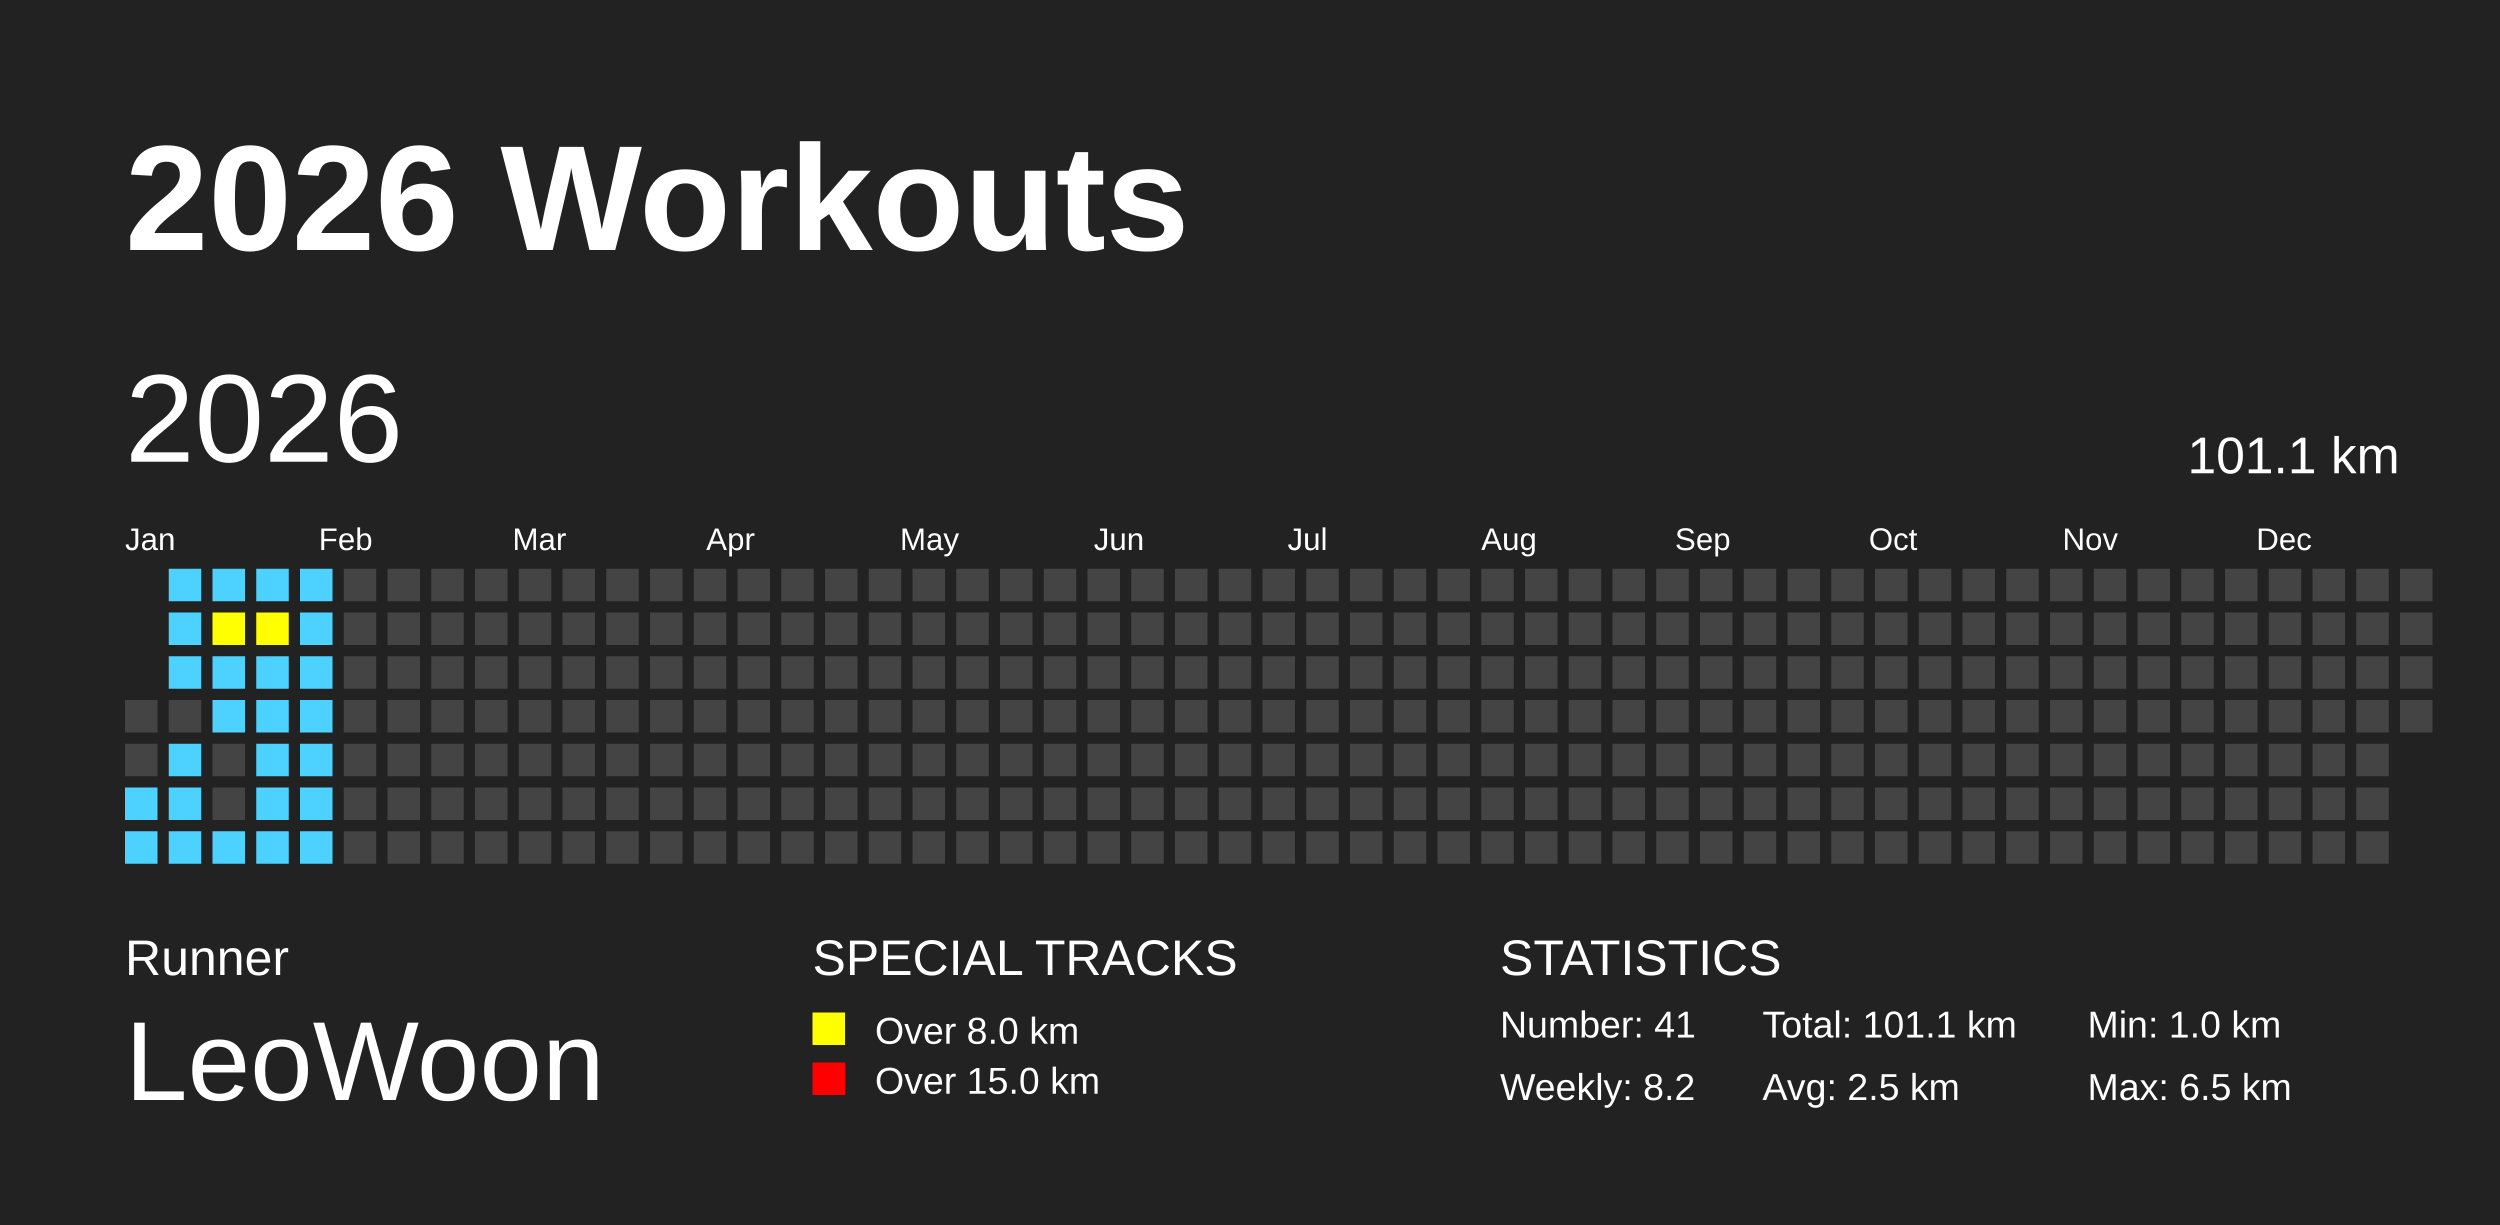
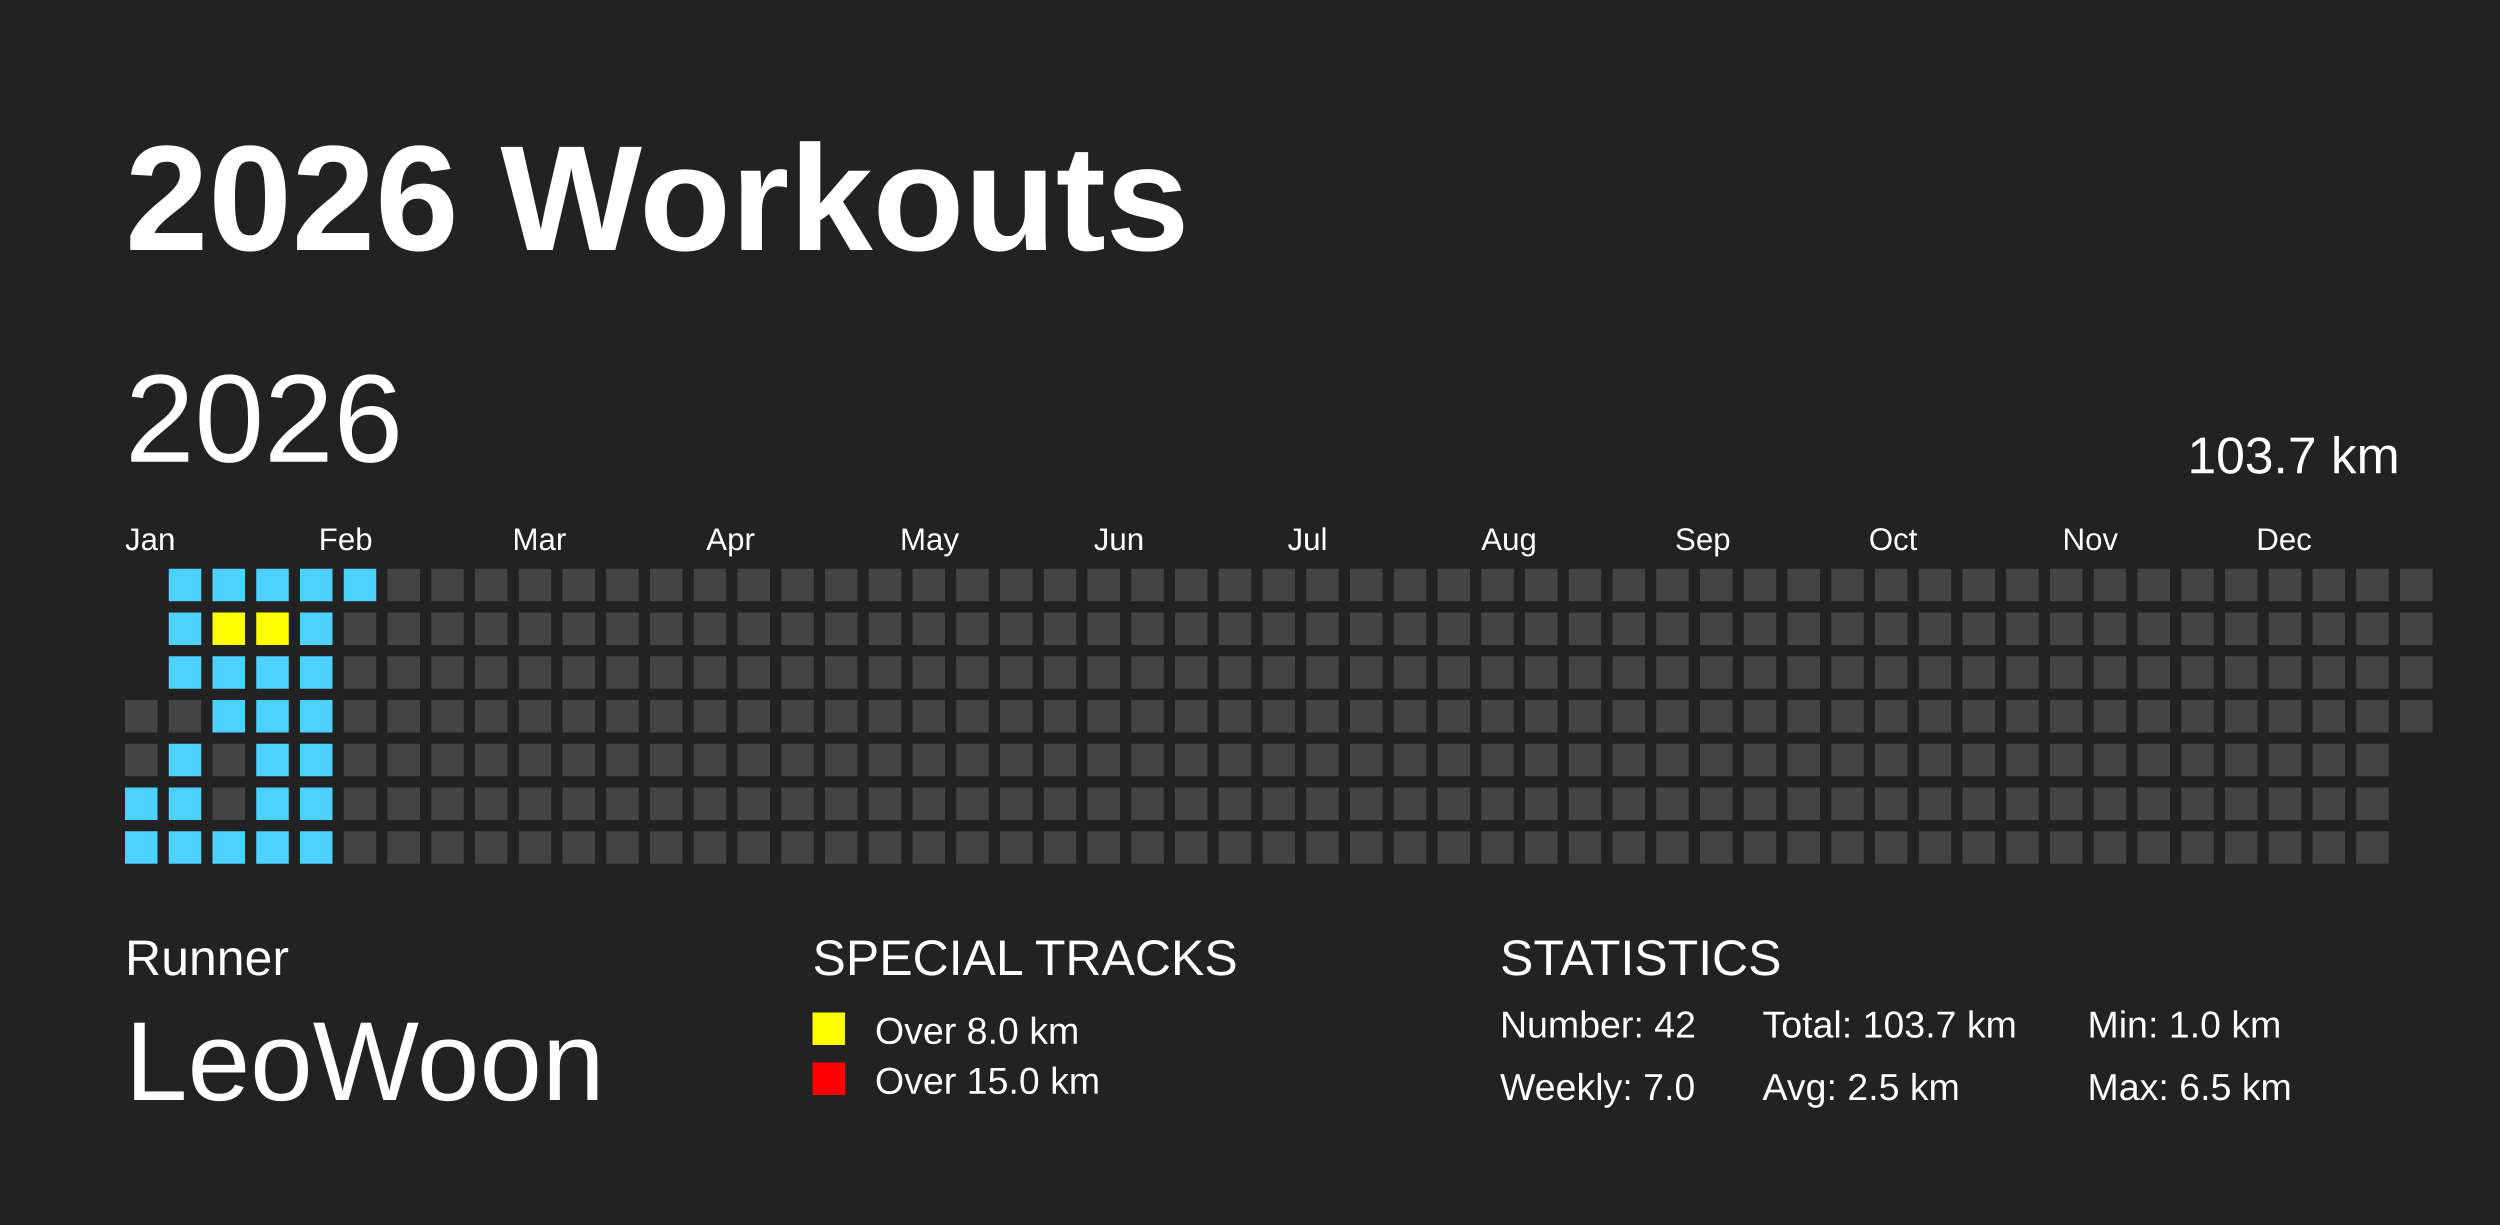
<svg xmlns="http://www.w3.org/2000/svg" baseProfile="full" height="98mm" version="1.1" viewBox="0,0,200,98" width="200mm">
  <defs />
  <rect fill="#222222" height="98" width="200" x="0" y="0" />
  <text fill="#FFFFFF" style="font-size:12px; font-family:Arial; font-weight:bold;" x="10" y="20">2026 Workouts</text>
  <text fill="#FFFFFF" style="font-size:4px; font-family:Arial" x="10" y="78">Runner</text>
  <text fill="#FFFFFF" style="font-size:9px; font-family:Arial" x="10" y="88">LeoWoon</text>
  <text fill="#FFFFFF" style="font-size:4px; font-family:Arial" x="65" y="78">SPECIAL TRACKS</text>
  <rect fill="yellow" height="2.6" width="2.6" x="65" y="81" />
  <text fill="#FFFFFF" style="font-size:3px; font-family:Arial" x="70" y="83.5">Over 8.0 km</text>
  <rect fill="red" height="2.6" width="2.6" x="65" y="85" />
  <text fill="#FFFFFF" style="font-size:3px; font-family:Arial" x="70" y="87.5">Over 15.0 km</text>
  <text fill="#FFFFFF" style="font-size:4px; font-family:Arial" x="120" y="78">STATISTICS</text>
-   <text fill="#FFFFFF" style="font-size:3px; font-family:Arial" x="120" y="83">Number: 41</text>
-   <text fill="#FFFFFF" style="font-size:3px; font-family:Arial" x="120" y="88">Weekly: 8.2</text>
-   <text fill="#FFFFFF" style="font-size:3px; font-family:Arial" x="141" y="83">Total: 101.1 km</text>
+   <text fill="#FFFFFF" style="font-size:3px; font-family:Arial" x="120" y="83">Number: 42</text>
+   <text fill="#FFFFFF" style="font-size:3px; font-family:Arial" x="120" y="88">Weekly: 7.0</text>
+   <text fill="#FFFFFF" style="font-size:3px; font-family:Arial" x="141" y="83">Total: 103.7 km</text>
  <text fill="#FFFFFF" style="font-size:3px; font-family:Arial" x="141" y="88">Avg: 2.5 km</text>
  <text fill="#FFFFFF" style="font-size:3px; font-family:Arial" x="167" y="83">Min: 1.0 km</text>
  <text fill="#FFFFFF" style="font-size:3px; font-family:Arial" x="167" y="88">Max: 6.5 km</text>
  <text dominant-baseline="hanging" fill="#FFFFFF" style="font-size:10.0px; font-family:Arial;" x="10" y="30">2026</text>
-   <text dominant-baseline="hanging" fill="#FFFFFF" style="font-size:4.125px; font-family:Arial;" x="175" y="35">101.1 km</text>
+   <text dominant-baseline="hanging" fill="#FFFFFF" style="font-size:4.125px; font-family:Arial;" x="175" y="35">103.7 km</text>
  <text fill="#FFFFFF" style="font-size:2.5px; font-family:Arial" x="10.0" y="44">Jan</text>
  <text fill="#FFFFFF" style="font-size:2.5px; font-family:Arial" x="25.5" y="44">Feb</text>
  <text fill="#FFFFFF" style="font-size:2.5px; font-family:Arial" x="41.0" y="44">Mar</text>
  <text fill="#FFFFFF" style="font-size:2.5px; font-family:Arial" x="56.5" y="44">Apr</text>
  <text fill="#FFFFFF" style="font-size:2.5px; font-family:Arial" x="72.0" y="44">May</text>
  <text fill="#FFFFFF" style="font-size:2.5px; font-family:Arial" x="87.5" y="44">Jun</text>
  <text fill="#FFFFFF" style="font-size:2.5px; font-family:Arial" x="103.0" y="44">Jul</text>
  <text fill="#FFFFFF" style="font-size:2.5px; font-family:Arial" x="118.5" y="44">Aug</text>
  <text fill="#FFFFFF" style="font-size:2.5px; font-family:Arial" x="134.0" y="44">Sep</text>
  <text fill="#FFFFFF" style="font-size:2.5px; font-family:Arial" x="149.5" y="44">Oct</text>
  <text fill="#FFFFFF" style="font-size:2.5px; font-family:Arial" x="165.0" y="44">Nov</text>
  <text fill="#FFFFFF" style="font-size:2.5px; font-family:Arial" x="180.5" y="44">Dec</text>
  <rect fill="#444444" height="2.6" width="2.6" x="10.0" y="56.0" />
  <rect fill="#444444" height="2.6" width="2.6" x="10.0" y="59.5" />
  <rect fill="#4DD2FF" height="2.6" width="2.6" x="10.0" y="63.0" />
  <rect fill="#4DD2FF" height="2.6" width="2.6" x="10.0" y="66.5" />
  <rect fill="#4DD2FF" height="2.6" width="2.6" x="13.5" y="45.5" />
  <rect fill="#4DD2FF" height="2.6" width="2.6" x="13.5" y="49.0" />
  <rect fill="#4DD2FF" height="2.6" width="2.6" x="13.5" y="52.5" />
  <rect fill="#444444" height="2.6" width="2.6" x="13.5" y="56.0" />
  <rect fill="#4DD2FF" height="2.6" width="2.6" x="13.5" y="59.5" />
  <rect fill="#4DD2FF" height="2.6" width="2.6" x="13.5" y="63.0" />
  <rect fill="#4DD2FF" height="2.6" width="2.6" x="13.5" y="66.5" />
  <rect fill="#4DD2FF" height="2.6" width="2.6" x="17.0" y="45.5" />
  <rect fill="yellow" height="2.6" width="2.6" x="17.0" y="49.0" />
  <rect fill="#4DD2FF" height="2.6" width="2.6" x="17.0" y="52.5" />
  <rect fill="#4DD2FF" height="2.6" width="2.6" x="17.0" y="56.0" />
  <rect fill="#444444" height="2.6" width="2.6" x="17.0" y="59.5" />
  <rect fill="#444444" height="2.6" width="2.6" x="17.0" y="63.0" />
  <rect fill="#4DD2FF" height="2.6" width="2.6" x="17.0" y="66.5" />
  <rect fill="#4DD2FF" height="2.6" width="2.6" x="20.5" y="45.5" />
  <rect fill="yellow" height="2.6" width="2.6" x="20.5" y="49.0" />
  <rect fill="#4DD2FF" height="2.6" width="2.6" x="20.5" y="52.5" />
  <rect fill="#4DD2FF" height="2.6" width="2.6" x="20.5" y="56.0" />
  <rect fill="#4DD2FF" height="2.6" width="2.6" x="20.5" y="59.5" />
  <rect fill="#4DD2FF" height="2.6" width="2.6" x="20.5" y="63.0" />
  <rect fill="#4DD2FF" height="2.6" width="2.6" x="20.5" y="66.5" />
  <rect fill="#4DD2FF" height="2.6" width="2.6" x="24.0" y="45.5" />
  <rect fill="#4DD2FF" height="2.6" width="2.6" x="24.0" y="49.0" />
  <rect fill="#4DD2FF" height="2.6" width="2.6" x="24.0" y="52.5" />
  <rect fill="#4DD2FF" height="2.6" width="2.6" x="24.0" y="56.0" />
  <rect fill="#4DD2FF" height="2.6" width="2.6" x="24.0" y="59.5" />
  <rect fill="#4DD2FF" height="2.6" width="2.6" x="24.0" y="63.0" />
  <rect fill="#4DD2FF" height="2.6" width="2.6" x="24.0" y="66.5" />
-   <rect fill="#444444" height="2.6" width="2.6" x="27.5" y="45.5" />
+   <rect fill="#4DD2FF" height="2.6" width="2.6" x="27.5" y="45.5" />
  <rect fill="#444444" height="2.6" width="2.6" x="27.5" y="49.0" />
  <rect fill="#444444" height="2.6" width="2.6" x="27.5" y="52.5" />
  <rect fill="#444444" height="2.6" width="2.6" x="27.5" y="56.0" />
  <rect fill="#444444" height="2.6" width="2.6" x="27.5" y="59.5" />
  <rect fill="#444444" height="2.6" width="2.6" x="27.5" y="63.0" />
  <rect fill="#444444" height="2.6" width="2.6" x="27.5" y="66.5" />
  <rect fill="#444444" height="2.6" width="2.6" x="31.0" y="45.5" />
  <rect fill="#444444" height="2.6" width="2.6" x="31.0" y="49.0" />
  <rect fill="#444444" height="2.6" width="2.6" x="31.0" y="52.5" />
  <rect fill="#444444" height="2.6" width="2.6" x="31.0" y="56.0" />
  <rect fill="#444444" height="2.6" width="2.6" x="31.0" y="59.5" />
  <rect fill="#444444" height="2.6" width="2.6" x="31.0" y="63.0" />
  <rect fill="#444444" height="2.6" width="2.6" x="31.0" y="66.5" />
  <rect fill="#444444" height="2.6" width="2.6" x="34.5" y="45.5" />
  <rect fill="#444444" height="2.6" width="2.6" x="34.5" y="49.0" />
  <rect fill="#444444" height="2.6" width="2.6" x="34.5" y="52.5" />
  <rect fill="#444444" height="2.6" width="2.6" x="34.5" y="56.0" />
  <rect fill="#444444" height="2.6" width="2.6" x="34.5" y="59.5" />
  <rect fill="#444444" height="2.6" width="2.6" x="34.5" y="63.0" />
  <rect fill="#444444" height="2.6" width="2.6" x="34.5" y="66.5" />
  <rect fill="#444444" height="2.6" width="2.6" x="38.0" y="45.5" />
  <rect fill="#444444" height="2.6" width="2.6" x="38.0" y="49.0" />
  <rect fill="#444444" height="2.6" width="2.6" x="38.0" y="52.5" />
  <rect fill="#444444" height="2.6" width="2.6" x="38.0" y="56.0" />
  <rect fill="#444444" height="2.6" width="2.6" x="38.0" y="59.5" />
  <rect fill="#444444" height="2.6" width="2.6" x="38.0" y="63.0" />
  <rect fill="#444444" height="2.6" width="2.6" x="38.0" y="66.5" />
  <rect fill="#444444" height="2.6" width="2.6" x="41.5" y="45.5" />
  <rect fill="#444444" height="2.6" width="2.6" x="41.5" y="49.0" />
  <rect fill="#444444" height="2.6" width="2.6" x="41.5" y="52.5" />
  <rect fill="#444444" height="2.6" width="2.6" x="41.5" y="56.0" />
  <rect fill="#444444" height="2.6" width="2.6" x="41.5" y="59.5" />
  <rect fill="#444444" height="2.6" width="2.6" x="41.5" y="63.0" />
  <rect fill="#444444" height="2.6" width="2.6" x="41.5" y="66.5" />
  <rect fill="#444444" height="2.6" width="2.6" x="45.0" y="45.5" />
  <rect fill="#444444" height="2.6" width="2.6" x="45.0" y="49.0" />
  <rect fill="#444444" height="2.6" width="2.6" x="45.0" y="52.5" />
  <rect fill="#444444" height="2.6" width="2.6" x="45.0" y="56.0" />
  <rect fill="#444444" height="2.6" width="2.6" x="45.0" y="59.5" />
  <rect fill="#444444" height="2.6" width="2.6" x="45.0" y="63.0" />
  <rect fill="#444444" height="2.6" width="2.6" x="45.0" y="66.5" />
  <rect fill="#444444" height="2.6" width="2.6" x="48.5" y="45.5" />
  <rect fill="#444444" height="2.6" width="2.6" x="48.5" y="49.0" />
  <rect fill="#444444" height="2.6" width="2.6" x="48.5" y="52.5" />
  <rect fill="#444444" height="2.6" width="2.6" x="48.5" y="56.0" />
  <rect fill="#444444" height="2.6" width="2.6" x="48.5" y="59.5" />
  <rect fill="#444444" height="2.6" width="2.6" x="48.5" y="63.0" />
  <rect fill="#444444" height="2.6" width="2.6" x="48.5" y="66.5" />
  <rect fill="#444444" height="2.6" width="2.6" x="52.0" y="45.5" />
  <rect fill="#444444" height="2.6" width="2.6" x="52.0" y="49.0" />
  <rect fill="#444444" height="2.6" width="2.6" x="52.0" y="52.5" />
  <rect fill="#444444" height="2.6" width="2.6" x="52.0" y="56.0" />
  <rect fill="#444444" height="2.6" width="2.6" x="52.0" y="59.5" />
  <rect fill="#444444" height="2.6" width="2.6" x="52.0" y="63.0" />
  <rect fill="#444444" height="2.6" width="2.6" x="52.0" y="66.5" />
  <rect fill="#444444" height="2.6" width="2.6" x="55.5" y="45.5" />
  <rect fill="#444444" height="2.6" width="2.6" x="55.5" y="49.0" />
  <rect fill="#444444" height="2.6" width="2.6" x="55.5" y="52.5" />
  <rect fill="#444444" height="2.6" width="2.6" x="55.5" y="56.0" />
  <rect fill="#444444" height="2.6" width="2.6" x="55.5" y="59.5" />
  <rect fill="#444444" height="2.6" width="2.6" x="55.5" y="63.0" />
  <rect fill="#444444" height="2.6" width="2.6" x="55.5" y="66.5" />
  <rect fill="#444444" height="2.6" width="2.6" x="59.0" y="45.5" />
  <rect fill="#444444" height="2.6" width="2.6" x="59.0" y="49.0" />
  <rect fill="#444444" height="2.6" width="2.6" x="59.0" y="52.5" />
  <rect fill="#444444" height="2.6" width="2.6" x="59.0" y="56.0" />
  <rect fill="#444444" height="2.6" width="2.6" x="59.0" y="59.5" />
  <rect fill="#444444" height="2.6" width="2.6" x="59.0" y="63.0" />
  <rect fill="#444444" height="2.6" width="2.6" x="59.0" y="66.5" />
  <rect fill="#444444" height="2.6" width="2.6" x="62.5" y="45.5" />
  <rect fill="#444444" height="2.6" width="2.6" x="62.5" y="49.0" />
  <rect fill="#444444" height="2.6" width="2.6" x="62.5" y="52.5" />
  <rect fill="#444444" height="2.6" width="2.6" x="62.5" y="56.0" />
  <rect fill="#444444" height="2.6" width="2.6" x="62.5" y="59.5" />
  <rect fill="#444444" height="2.6" width="2.6" x="62.5" y="63.0" />
  <rect fill="#444444" height="2.6" width="2.6" x="62.5" y="66.5" />
  <rect fill="#444444" height="2.6" width="2.6" x="66.0" y="45.5" />
  <rect fill="#444444" height="2.6" width="2.6" x="66.0" y="49.0" />
  <rect fill="#444444" height="2.6" width="2.6" x="66.0" y="52.5" />
  <rect fill="#444444" height="2.6" width="2.6" x="66.0" y="56.0" />
  <rect fill="#444444" height="2.6" width="2.6" x="66.0" y="59.5" />
  <rect fill="#444444" height="2.6" width="2.6" x="66.0" y="63.0" />
  <rect fill="#444444" height="2.6" width="2.6" x="66.0" y="66.5" />
  <rect fill="#444444" height="2.6" width="2.6" x="69.5" y="45.5" />
  <rect fill="#444444" height="2.6" width="2.6" x="69.5" y="49.0" />
  <rect fill="#444444" height="2.6" width="2.6" x="69.5" y="52.5" />
  <rect fill="#444444" height="2.6" width="2.6" x="69.5" y="56.0" />
  <rect fill="#444444" height="2.6" width="2.6" x="69.5" y="59.5" />
  <rect fill="#444444" height="2.6" width="2.6" x="69.5" y="63.0" />
  <rect fill="#444444" height="2.6" width="2.6" x="69.5" y="66.5" />
  <rect fill="#444444" height="2.6" width="2.6" x="73.0" y="45.5" />
  <rect fill="#444444" height="2.6" width="2.6" x="73.0" y="49.0" />
  <rect fill="#444444" height="2.6" width="2.6" x="73.0" y="52.5" />
  <rect fill="#444444" height="2.6" width="2.6" x="73.0" y="56.0" />
  <rect fill="#444444" height="2.6" width="2.6" x="73.0" y="59.5" />
  <rect fill="#444444" height="2.6" width="2.6" x="73.0" y="63.0" />
  <rect fill="#444444" height="2.6" width="2.6" x="73.0" y="66.5" />
  <rect fill="#444444" height="2.6" width="2.6" x="76.5" y="45.5" />
  <rect fill="#444444" height="2.6" width="2.6" x="76.5" y="49.0" />
  <rect fill="#444444" height="2.6" width="2.6" x="76.5" y="52.5" />
  <rect fill="#444444" height="2.6" width="2.6" x="76.5" y="56.0" />
  <rect fill="#444444" height="2.6" width="2.6" x="76.5" y="59.5" />
  <rect fill="#444444" height="2.6" width="2.6" x="76.5" y="63.0" />
  <rect fill="#444444" height="2.6" width="2.6" x="76.5" y="66.5" />
  <rect fill="#444444" height="2.6" width="2.6" x="80.0" y="45.5" />
  <rect fill="#444444" height="2.6" width="2.6" x="80.0" y="49.0" />
  <rect fill="#444444" height="2.6" width="2.6" x="80.0" y="52.5" />
  <rect fill="#444444" height="2.6" width="2.6" x="80.0" y="56.0" />
  <rect fill="#444444" height="2.6" width="2.6" x="80.0" y="59.5" />
  <rect fill="#444444" height="2.6" width="2.6" x="80.0" y="63.0" />
  <rect fill="#444444" height="2.6" width="2.6" x="80.0" y="66.5" />
  <rect fill="#444444" height="2.6" width="2.6" x="83.5" y="45.5" />
  <rect fill="#444444" height="2.6" width="2.6" x="83.5" y="49.0" />
  <rect fill="#444444" height="2.6" width="2.6" x="83.5" y="52.5" />
  <rect fill="#444444" height="2.6" width="2.6" x="83.5" y="56.0" />
  <rect fill="#444444" height="2.6" width="2.6" x="83.5" y="59.5" />
  <rect fill="#444444" height="2.6" width="2.6" x="83.5" y="63.0" />
  <rect fill="#444444" height="2.6" width="2.6" x="83.5" y="66.5" />
  <rect fill="#444444" height="2.6" width="2.6" x="87.0" y="45.5" />
  <rect fill="#444444" height="2.6" width="2.6" x="87.0" y="49.0" />
  <rect fill="#444444" height="2.6" width="2.6" x="87.0" y="52.5" />
  <rect fill="#444444" height="2.6" width="2.6" x="87.0" y="56.0" />
  <rect fill="#444444" height="2.6" width="2.6" x="87.0" y="59.5" />
  <rect fill="#444444" height="2.6" width="2.6" x="87.0" y="63.0" />
  <rect fill="#444444" height="2.6" width="2.6" x="87.0" y="66.5" />
  <rect fill="#444444" height="2.6" width="2.6" x="90.5" y="45.5" />
  <rect fill="#444444" height="2.6" width="2.6" x="90.5" y="49.0" />
  <rect fill="#444444" height="2.6" width="2.6" x="90.5" y="52.5" />
  <rect fill="#444444" height="2.6" width="2.6" x="90.5" y="56.0" />
  <rect fill="#444444" height="2.6" width="2.6" x="90.5" y="59.5" />
  <rect fill="#444444" height="2.6" width="2.6" x="90.5" y="63.0" />
  <rect fill="#444444" height="2.6" width="2.6" x="90.5" y="66.5" />
  <rect fill="#444444" height="2.6" width="2.6" x="94.0" y="45.5" />
  <rect fill="#444444" height="2.6" width="2.6" x="94.0" y="49.0" />
  <rect fill="#444444" height="2.6" width="2.6" x="94.0" y="52.5" />
  <rect fill="#444444" height="2.6" width="2.6" x="94.0" y="56.0" />
  <rect fill="#444444" height="2.6" width="2.6" x="94.0" y="59.5" />
  <rect fill="#444444" height="2.6" width="2.6" x="94.0" y="63.0" />
  <rect fill="#444444" height="2.6" width="2.6" x="94.0" y="66.5" />
  <rect fill="#444444" height="2.6" width="2.6" x="97.5" y="45.5" />
  <rect fill="#444444" height="2.6" width="2.6" x="97.5" y="49.0" />
  <rect fill="#444444" height="2.6" width="2.6" x="97.5" y="52.5" />
  <rect fill="#444444" height="2.6" width="2.6" x="97.5" y="56.0" />
  <rect fill="#444444" height="2.6" width="2.6" x="97.5" y="59.5" />
  <rect fill="#444444" height="2.6" width="2.6" x="97.5" y="63.0" />
  <rect fill="#444444" height="2.6" width="2.6" x="97.5" y="66.5" />
  <rect fill="#444444" height="2.6" width="2.6" x="101.0" y="45.5" />
  <rect fill="#444444" height="2.6" width="2.6" x="101.0" y="49.0" />
  <rect fill="#444444" height="2.6" width="2.6" x="101.0" y="52.5" />
  <rect fill="#444444" height="2.6" width="2.6" x="101.0" y="56.0" />
  <rect fill="#444444" height="2.6" width="2.6" x="101.0" y="59.5" />
  <rect fill="#444444" height="2.6" width="2.6" x="101.0" y="63.0" />
  <rect fill="#444444" height="2.6" width="2.6" x="101.0" y="66.5" />
  <rect fill="#444444" height="2.6" width="2.6" x="104.5" y="45.5" />
  <rect fill="#444444" height="2.6" width="2.6" x="104.5" y="49.0" />
  <rect fill="#444444" height="2.6" width="2.6" x="104.5" y="52.5" />
  <rect fill="#444444" height="2.6" width="2.6" x="104.5" y="56.0" />
  <rect fill="#444444" height="2.6" width="2.6" x="104.5" y="59.5" />
  <rect fill="#444444" height="2.6" width="2.6" x="104.5" y="63.0" />
  <rect fill="#444444" height="2.6" width="2.6" x="104.5" y="66.5" />
  <rect fill="#444444" height="2.6" width="2.6" x="108.0" y="45.5" />
  <rect fill="#444444" height="2.6" width="2.6" x="108.0" y="49.0" />
  <rect fill="#444444" height="2.6" width="2.6" x="108.0" y="52.5" />
  <rect fill="#444444" height="2.6" width="2.6" x="108.0" y="56.0" />
  <rect fill="#444444" height="2.6" width="2.6" x="108.0" y="59.5" />
  <rect fill="#444444" height="2.6" width="2.6" x="108.0" y="63.0" />
  <rect fill="#444444" height="2.6" width="2.6" x="108.0" y="66.5" />
  <rect fill="#444444" height="2.6" width="2.6" x="111.5" y="45.5" />
  <rect fill="#444444" height="2.6" width="2.6" x="111.5" y="49.0" />
  <rect fill="#444444" height="2.6" width="2.6" x="111.5" y="52.5" />
  <rect fill="#444444" height="2.6" width="2.6" x="111.5" y="56.0" />
  <rect fill="#444444" height="2.6" width="2.6" x="111.5" y="59.5" />
  <rect fill="#444444" height="2.6" width="2.6" x="111.5" y="63.0" />
  <rect fill="#444444" height="2.6" width="2.6" x="111.5" y="66.5" />
  <rect fill="#444444" height="2.6" width="2.6" x="115.0" y="45.5" />
  <rect fill="#444444" height="2.6" width="2.6" x="115.0" y="49.0" />
  <rect fill="#444444" height="2.6" width="2.6" x="115.0" y="52.5" />
  <rect fill="#444444" height="2.6" width="2.6" x="115.0" y="56.0" />
  <rect fill="#444444" height="2.6" width="2.6" x="115.0" y="59.5" />
  <rect fill="#444444" height="2.6" width="2.6" x="115.0" y="63.0" />
  <rect fill="#444444" height="2.6" width="2.6" x="115.0" y="66.5" />
  <rect fill="#444444" height="2.6" width="2.6" x="118.5" y="45.5" />
  <rect fill="#444444" height="2.6" width="2.6" x="118.5" y="49.0" />
  <rect fill="#444444" height="2.6" width="2.6" x="118.5" y="52.5" />
  <rect fill="#444444" height="2.6" width="2.6" x="118.5" y="56.0" />
  <rect fill="#444444" height="2.6" width="2.6" x="118.5" y="59.5" />
  <rect fill="#444444" height="2.6" width="2.6" x="118.5" y="63.0" />
  <rect fill="#444444" height="2.6" width="2.6" x="118.5" y="66.5" />
  <rect fill="#444444" height="2.6" width="2.6" x="122.0" y="45.5" />
  <rect fill="#444444" height="2.6" width="2.6" x="122.0" y="49.0" />
  <rect fill="#444444" height="2.6" width="2.6" x="122.0" y="52.5" />
  <rect fill="#444444" height="2.6" width="2.6" x="122.0" y="56.0" />
  <rect fill="#444444" height="2.6" width="2.6" x="122.0" y="59.5" />
  <rect fill="#444444" height="2.6" width="2.6" x="122.0" y="63.0" />
  <rect fill="#444444" height="2.6" width="2.6" x="122.0" y="66.5" />
  <rect fill="#444444" height="2.6" width="2.6" x="125.5" y="45.5" />
  <rect fill="#444444" height="2.6" width="2.6" x="125.5" y="49.0" />
  <rect fill="#444444" height="2.6" width="2.6" x="125.5" y="52.5" />
  <rect fill="#444444" height="2.6" width="2.6" x="125.5" y="56.0" />
  <rect fill="#444444" height="2.6" width="2.6" x="125.5" y="59.5" />
  <rect fill="#444444" height="2.6" width="2.6" x="125.5" y="63.0" />
  <rect fill="#444444" height="2.6" width="2.6" x="125.5" y="66.5" />
  <rect fill="#444444" height="2.6" width="2.6" x="129.0" y="45.5" />
  <rect fill="#444444" height="2.6" width="2.6" x="129.0" y="49.0" />
  <rect fill="#444444" height="2.6" width="2.6" x="129.0" y="52.5" />
  <rect fill="#444444" height="2.6" width="2.6" x="129.0" y="56.0" />
  <rect fill="#444444" height="2.6" width="2.6" x="129.0" y="59.5" />
  <rect fill="#444444" height="2.6" width="2.6" x="129.0" y="63.0" />
  <rect fill="#444444" height="2.6" width="2.6" x="129.0" y="66.5" />
  <rect fill="#444444" height="2.6" width="2.6" x="132.5" y="45.5" />
  <rect fill="#444444" height="2.6" width="2.6" x="132.5" y="49.0" />
  <rect fill="#444444" height="2.6" width="2.6" x="132.5" y="52.5" />
  <rect fill="#444444" height="2.6" width="2.6" x="132.5" y="56.0" />
  <rect fill="#444444" height="2.6" width="2.6" x="132.5" y="59.5" />
  <rect fill="#444444" height="2.6" width="2.6" x="132.5" y="63.0" />
  <rect fill="#444444" height="2.6" width="2.6" x="132.5" y="66.5" />
  <rect fill="#444444" height="2.6" width="2.6" x="136.0" y="45.5" />
  <rect fill="#444444" height="2.6" width="2.6" x="136.0" y="49.0" />
  <rect fill="#444444" height="2.6" width="2.6" x="136.0" y="52.5" />
  <rect fill="#444444" height="2.6" width="2.6" x="136.0" y="56.0" />
  <rect fill="#444444" height="2.6" width="2.6" x="136.0" y="59.5" />
  <rect fill="#444444" height="2.6" width="2.6" x="136.0" y="63.0" />
  <rect fill="#444444" height="2.6" width="2.6" x="136.0" y="66.5" />
  <rect fill="#444444" height="2.6" width="2.6" x="139.5" y="45.5" />
  <rect fill="#444444" height="2.6" width="2.6" x="139.5" y="49.0" />
  <rect fill="#444444" height="2.6" width="2.6" x="139.5" y="52.5" />
  <rect fill="#444444" height="2.6" width="2.6" x="139.5" y="56.0" />
  <rect fill="#444444" height="2.6" width="2.6" x="139.5" y="59.5" />
  <rect fill="#444444" height="2.6" width="2.6" x="139.5" y="63.0" />
  <rect fill="#444444" height="2.6" width="2.6" x="139.5" y="66.5" />
  <rect fill="#444444" height="2.6" width="2.6" x="143.0" y="45.5" />
  <rect fill="#444444" height="2.6" width="2.6" x="143.0" y="49.0" />
  <rect fill="#444444" height="2.6" width="2.6" x="143.0" y="52.5" />
  <rect fill="#444444" height="2.6" width="2.6" x="143.0" y="56.0" />
  <rect fill="#444444" height="2.6" width="2.6" x="143.0" y="59.5" />
  <rect fill="#444444" height="2.6" width="2.6" x="143.0" y="63.0" />
  <rect fill="#444444" height="2.6" width="2.6" x="143.0" y="66.5" />
  <rect fill="#444444" height="2.6" width="2.6" x="146.5" y="45.5" />
  <rect fill="#444444" height="2.6" width="2.6" x="146.5" y="49.0" />
  <rect fill="#444444" height="2.6" width="2.6" x="146.5" y="52.5" />
  <rect fill="#444444" height="2.6" width="2.6" x="146.5" y="56.0" />
  <rect fill="#444444" height="2.6" width="2.6" x="146.5" y="59.5" />
  <rect fill="#444444" height="2.6" width="2.6" x="146.5" y="63.0" />
  <rect fill="#444444" height="2.6" width="2.6" x="146.5" y="66.5" />
  <rect fill="#444444" height="2.6" width="2.6" x="150.0" y="45.5" />
  <rect fill="#444444" height="2.6" width="2.6" x="150.0" y="49.0" />
  <rect fill="#444444" height="2.6" width="2.6" x="150.0" y="52.5" />
  <rect fill="#444444" height="2.6" width="2.6" x="150.0" y="56.0" />
  <rect fill="#444444" height="2.6" width="2.6" x="150.0" y="59.5" />
  <rect fill="#444444" height="2.6" width="2.6" x="150.0" y="63.0" />
  <rect fill="#444444" height="2.6" width="2.6" x="150.0" y="66.5" />
  <rect fill="#444444" height="2.6" width="2.6" x="153.5" y="45.5" />
  <rect fill="#444444" height="2.6" width="2.6" x="153.5" y="49.0" />
  <rect fill="#444444" height="2.6" width="2.6" x="153.5" y="52.5" />
  <rect fill="#444444" height="2.6" width="2.6" x="153.5" y="56.0" />
  <rect fill="#444444" height="2.6" width="2.6" x="153.5" y="59.5" />
  <rect fill="#444444" height="2.6" width="2.6" x="153.5" y="63.0" />
  <rect fill="#444444" height="2.6" width="2.6" x="153.5" y="66.5" />
  <rect fill="#444444" height="2.6" width="2.6" x="157.0" y="45.5" />
  <rect fill="#444444" height="2.6" width="2.6" x="157.0" y="49.0" />
  <rect fill="#444444" height="2.6" width="2.6" x="157.0" y="52.5" />
  <rect fill="#444444" height="2.6" width="2.6" x="157.0" y="56.0" />
  <rect fill="#444444" height="2.6" width="2.6" x="157.0" y="59.5" />
  <rect fill="#444444" height="2.6" width="2.6" x="157.0" y="63.0" />
  <rect fill="#444444" height="2.6" width="2.6" x="157.0" y="66.5" />
  <rect fill="#444444" height="2.6" width="2.6" x="160.5" y="45.5" />
  <rect fill="#444444" height="2.6" width="2.6" x="160.5" y="49.0" />
  <rect fill="#444444" height="2.6" width="2.6" x="160.5" y="52.5" />
  <rect fill="#444444" height="2.6" width="2.6" x="160.5" y="56.0" />
  <rect fill="#444444" height="2.6" width="2.6" x="160.5" y="59.5" />
  <rect fill="#444444" height="2.6" width="2.6" x="160.5" y="63.0" />
  <rect fill="#444444" height="2.6" width="2.6" x="160.5" y="66.5" />
  <rect fill="#444444" height="2.6" width="2.6" x="164.0" y="45.5" />
  <rect fill="#444444" height="2.6" width="2.6" x="164.0" y="49.0" />
  <rect fill="#444444" height="2.6" width="2.6" x="164.0" y="52.5" />
  <rect fill="#444444" height="2.6" width="2.6" x="164.0" y="56.0" />
  <rect fill="#444444" height="2.6" width="2.6" x="164.0" y="59.5" />
  <rect fill="#444444" height="2.6" width="2.6" x="164.0" y="63.0" />
  <rect fill="#444444" height="2.6" width="2.6" x="164.0" y="66.5" />
  <rect fill="#444444" height="2.6" width="2.6" x="167.5" y="45.5" />
  <rect fill="#444444" height="2.6" width="2.6" x="167.5" y="49.0" />
  <rect fill="#444444" height="2.6" width="2.6" x="167.5" y="52.5" />
  <rect fill="#444444" height="2.6" width="2.6" x="167.5" y="56.0" />
  <rect fill="#444444" height="2.6" width="2.6" x="167.5" y="59.5" />
  <rect fill="#444444" height="2.6" width="2.6" x="167.5" y="63.0" />
  <rect fill="#444444" height="2.6" width="2.6" x="167.5" y="66.5" />
  <rect fill="#444444" height="2.6" width="2.6" x="171.0" y="45.5" />
  <rect fill="#444444" height="2.6" width="2.6" x="171.0" y="49.0" />
  <rect fill="#444444" height="2.6" width="2.6" x="171.0" y="52.5" />
  <rect fill="#444444" height="2.6" width="2.6" x="171.0" y="56.0" />
  <rect fill="#444444" height="2.6" width="2.6" x="171.0" y="59.5" />
  <rect fill="#444444" height="2.6" width="2.6" x="171.0" y="63.0" />
  <rect fill="#444444" height="2.6" width="2.6" x="171.0" y="66.5" />
  <rect fill="#444444" height="2.6" width="2.6" x="174.5" y="45.5" />
  <rect fill="#444444" height="2.6" width="2.6" x="174.5" y="49.0" />
  <rect fill="#444444" height="2.6" width="2.6" x="174.5" y="52.5" />
  <rect fill="#444444" height="2.6" width="2.6" x="174.5" y="56.0" />
  <rect fill="#444444" height="2.6" width="2.6" x="174.5" y="59.5" />
  <rect fill="#444444" height="2.6" width="2.6" x="174.5" y="63.0" />
  <rect fill="#444444" height="2.6" width="2.6" x="174.5" y="66.5" />
  <rect fill="#444444" height="2.6" width="2.6" x="178.0" y="45.5" />
  <rect fill="#444444" height="2.6" width="2.6" x="178.0" y="49.0" />
  <rect fill="#444444" height="2.6" width="2.6" x="178.0" y="52.5" />
  <rect fill="#444444" height="2.6" width="2.6" x="178.0" y="56.0" />
  <rect fill="#444444" height="2.6" width="2.6" x="178.0" y="59.5" />
  <rect fill="#444444" height="2.6" width="2.6" x="178.0" y="63.0" />
  <rect fill="#444444" height="2.6" width="2.6" x="178.0" y="66.5" />
  <rect fill="#444444" height="2.6" width="2.6" x="181.5" y="45.5" />
  <rect fill="#444444" height="2.6" width="2.6" x="181.5" y="49.0" />
  <rect fill="#444444" height="2.6" width="2.6" x="181.5" y="52.5" />
  <rect fill="#444444" height="2.6" width="2.6" x="181.5" y="56.0" />
  <rect fill="#444444" height="2.6" width="2.6" x="181.5" y="59.5" />
  <rect fill="#444444" height="2.6" width="2.6" x="181.5" y="63.0" />
  <rect fill="#444444" height="2.6" width="2.6" x="181.5" y="66.5" />
  <rect fill="#444444" height="2.6" width="2.6" x="185.0" y="45.5" />
  <rect fill="#444444" height="2.6" width="2.6" x="185.0" y="49.0" />
  <rect fill="#444444" height="2.6" width="2.6" x="185.0" y="52.5" />
  <rect fill="#444444" height="2.6" width="2.6" x="185.0" y="56.0" />
  <rect fill="#444444" height="2.6" width="2.6" x="185.0" y="59.5" />
  <rect fill="#444444" height="2.6" width="2.6" x="185.0" y="63.0" />
  <rect fill="#444444" height="2.6" width="2.6" x="185.0" y="66.5" />
  <rect fill="#444444" height="2.6" width="2.6" x="188.5" y="45.5" />
  <rect fill="#444444" height="2.6" width="2.6" x="188.5" y="49.0" />
  <rect fill="#444444" height="2.6" width="2.6" x="188.5" y="52.5" />
  <rect fill="#444444" height="2.6" width="2.6" x="188.5" y="56.0" />
  <rect fill="#444444" height="2.6" width="2.6" x="188.5" y="59.5" />
  <rect fill="#444444" height="2.6" width="2.6" x="188.5" y="63.0" />
  <rect fill="#444444" height="2.6" width="2.6" x="188.5" y="66.5" />
  <rect fill="#444444" height="2.6" width="2.6" x="192.0" y="45.5" />
  <rect fill="#444444" height="2.6" width="2.6" x="192.0" y="49.0" />
  <rect fill="#444444" height="2.6" width="2.6" x="192.0" y="52.5" />
  <rect fill="#444444" height="2.6" width="2.6" x="192.0" y="56.0" />
</svg>
